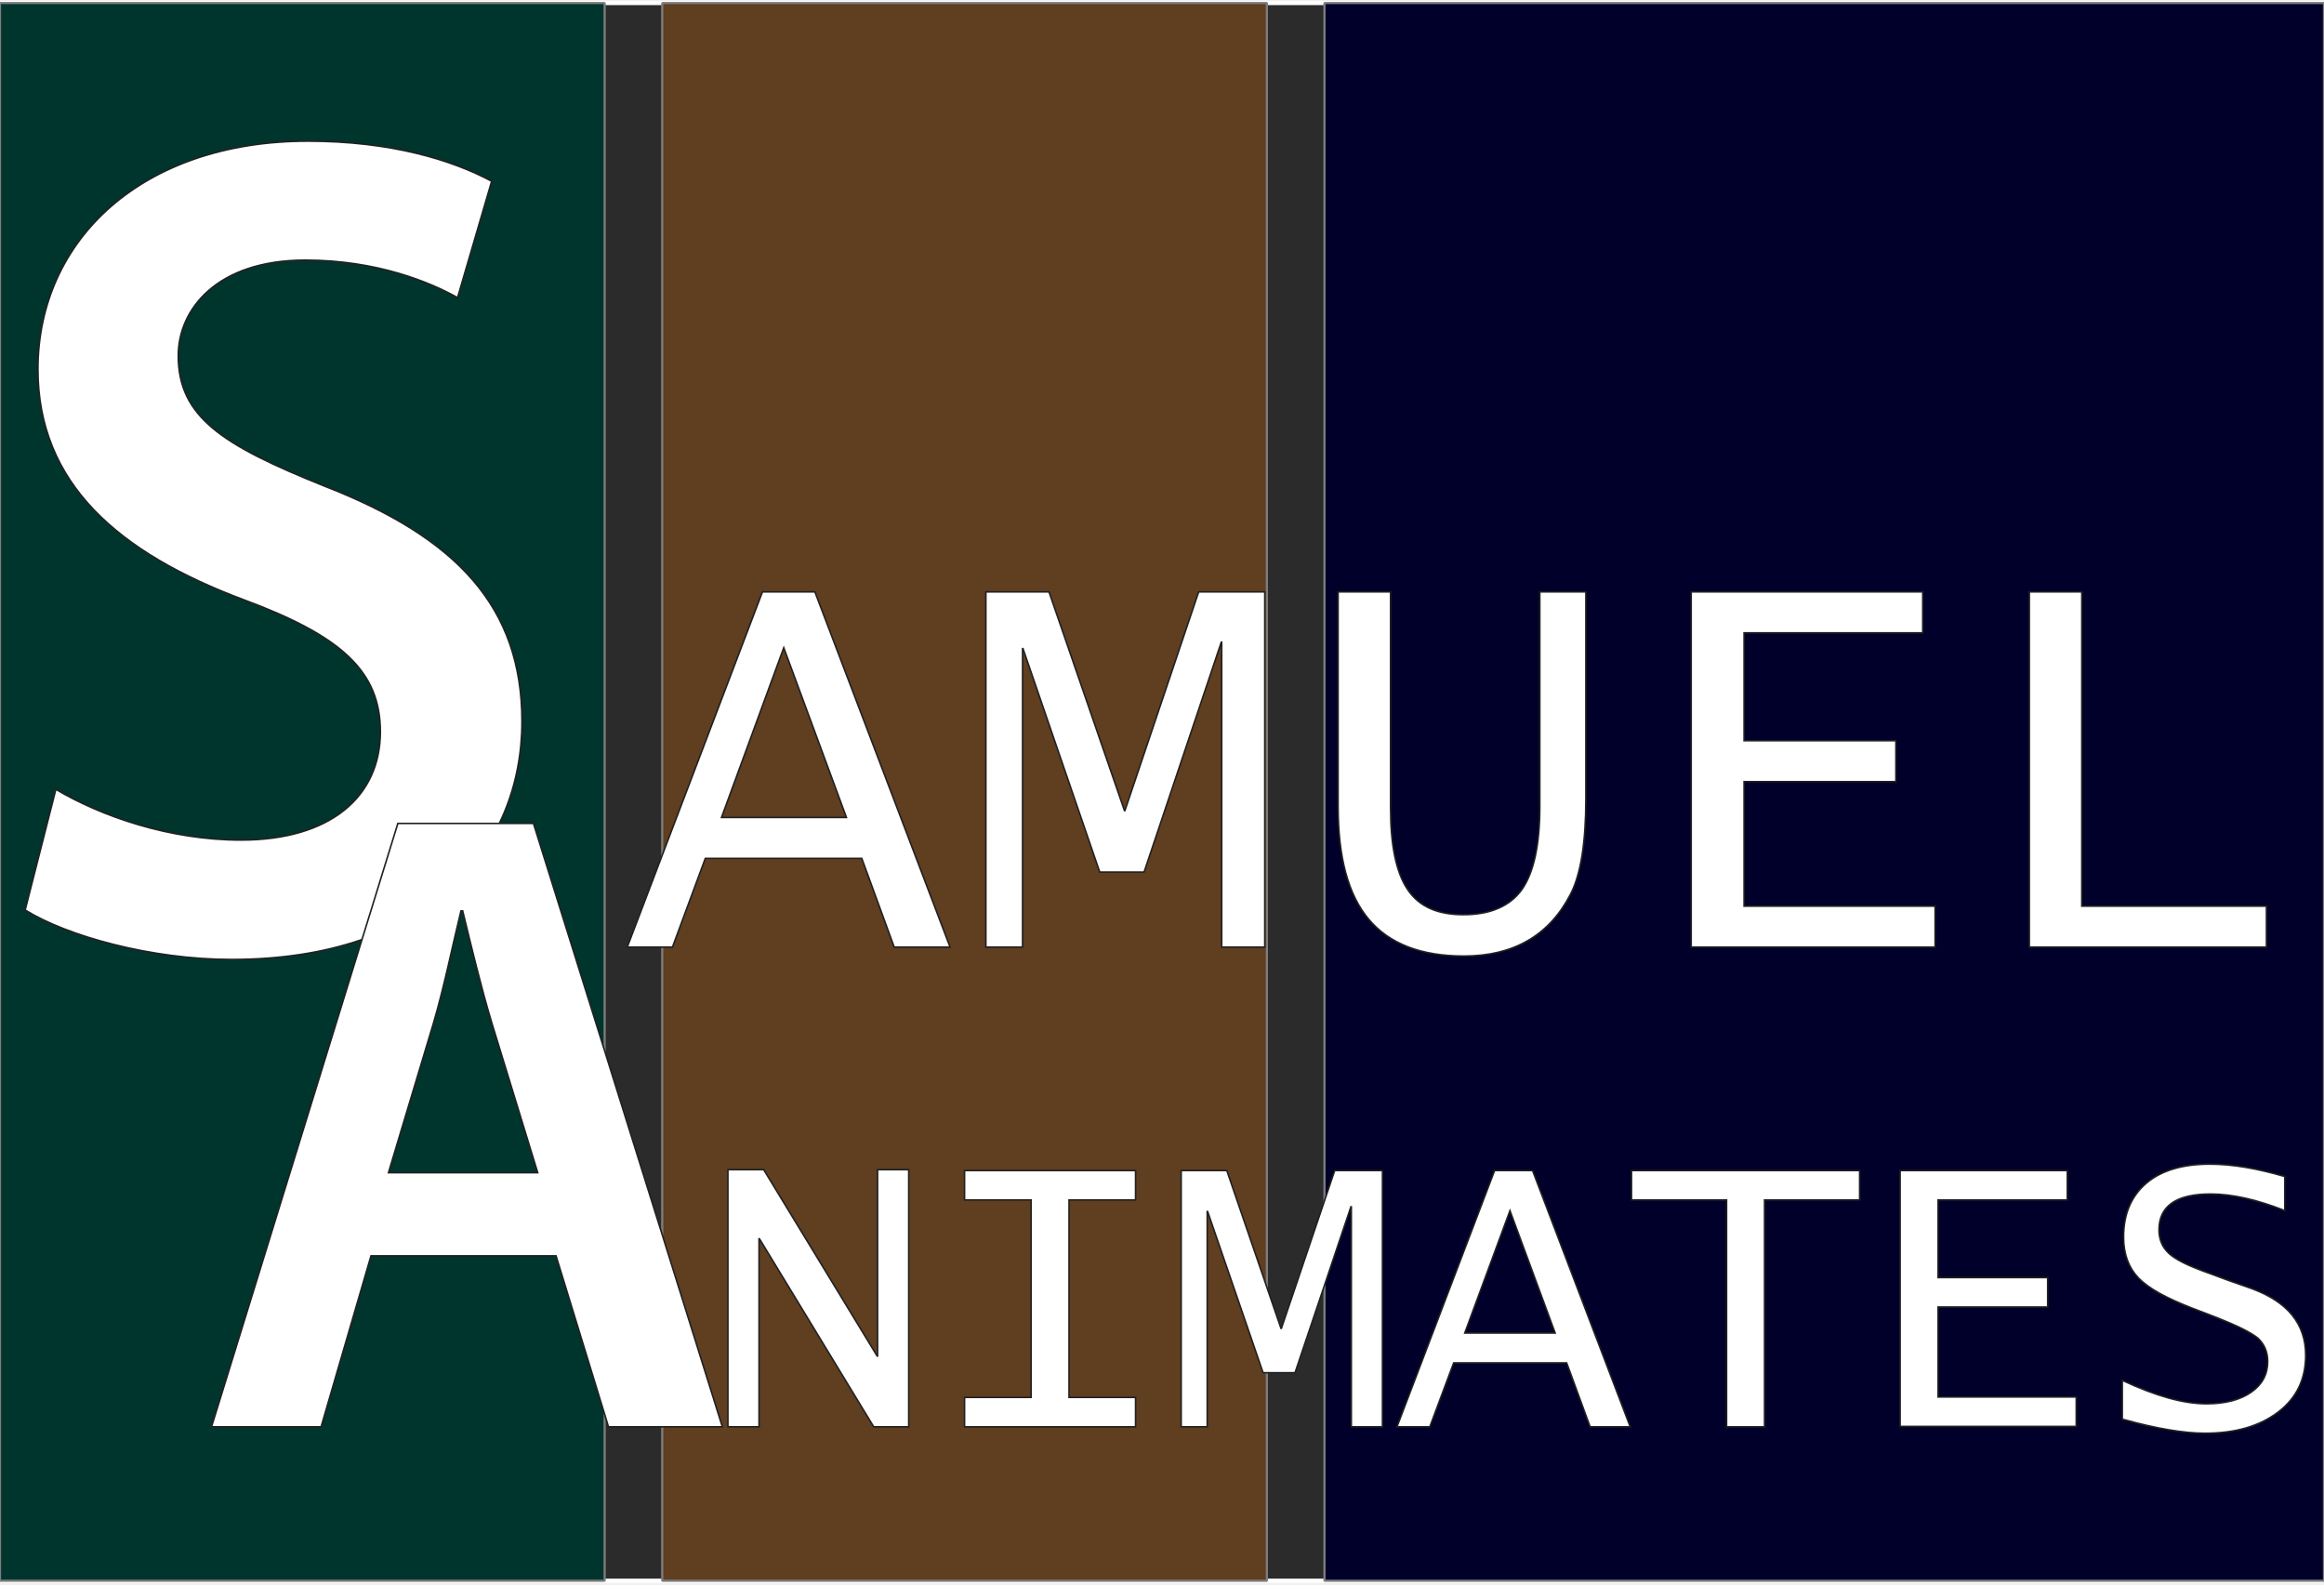
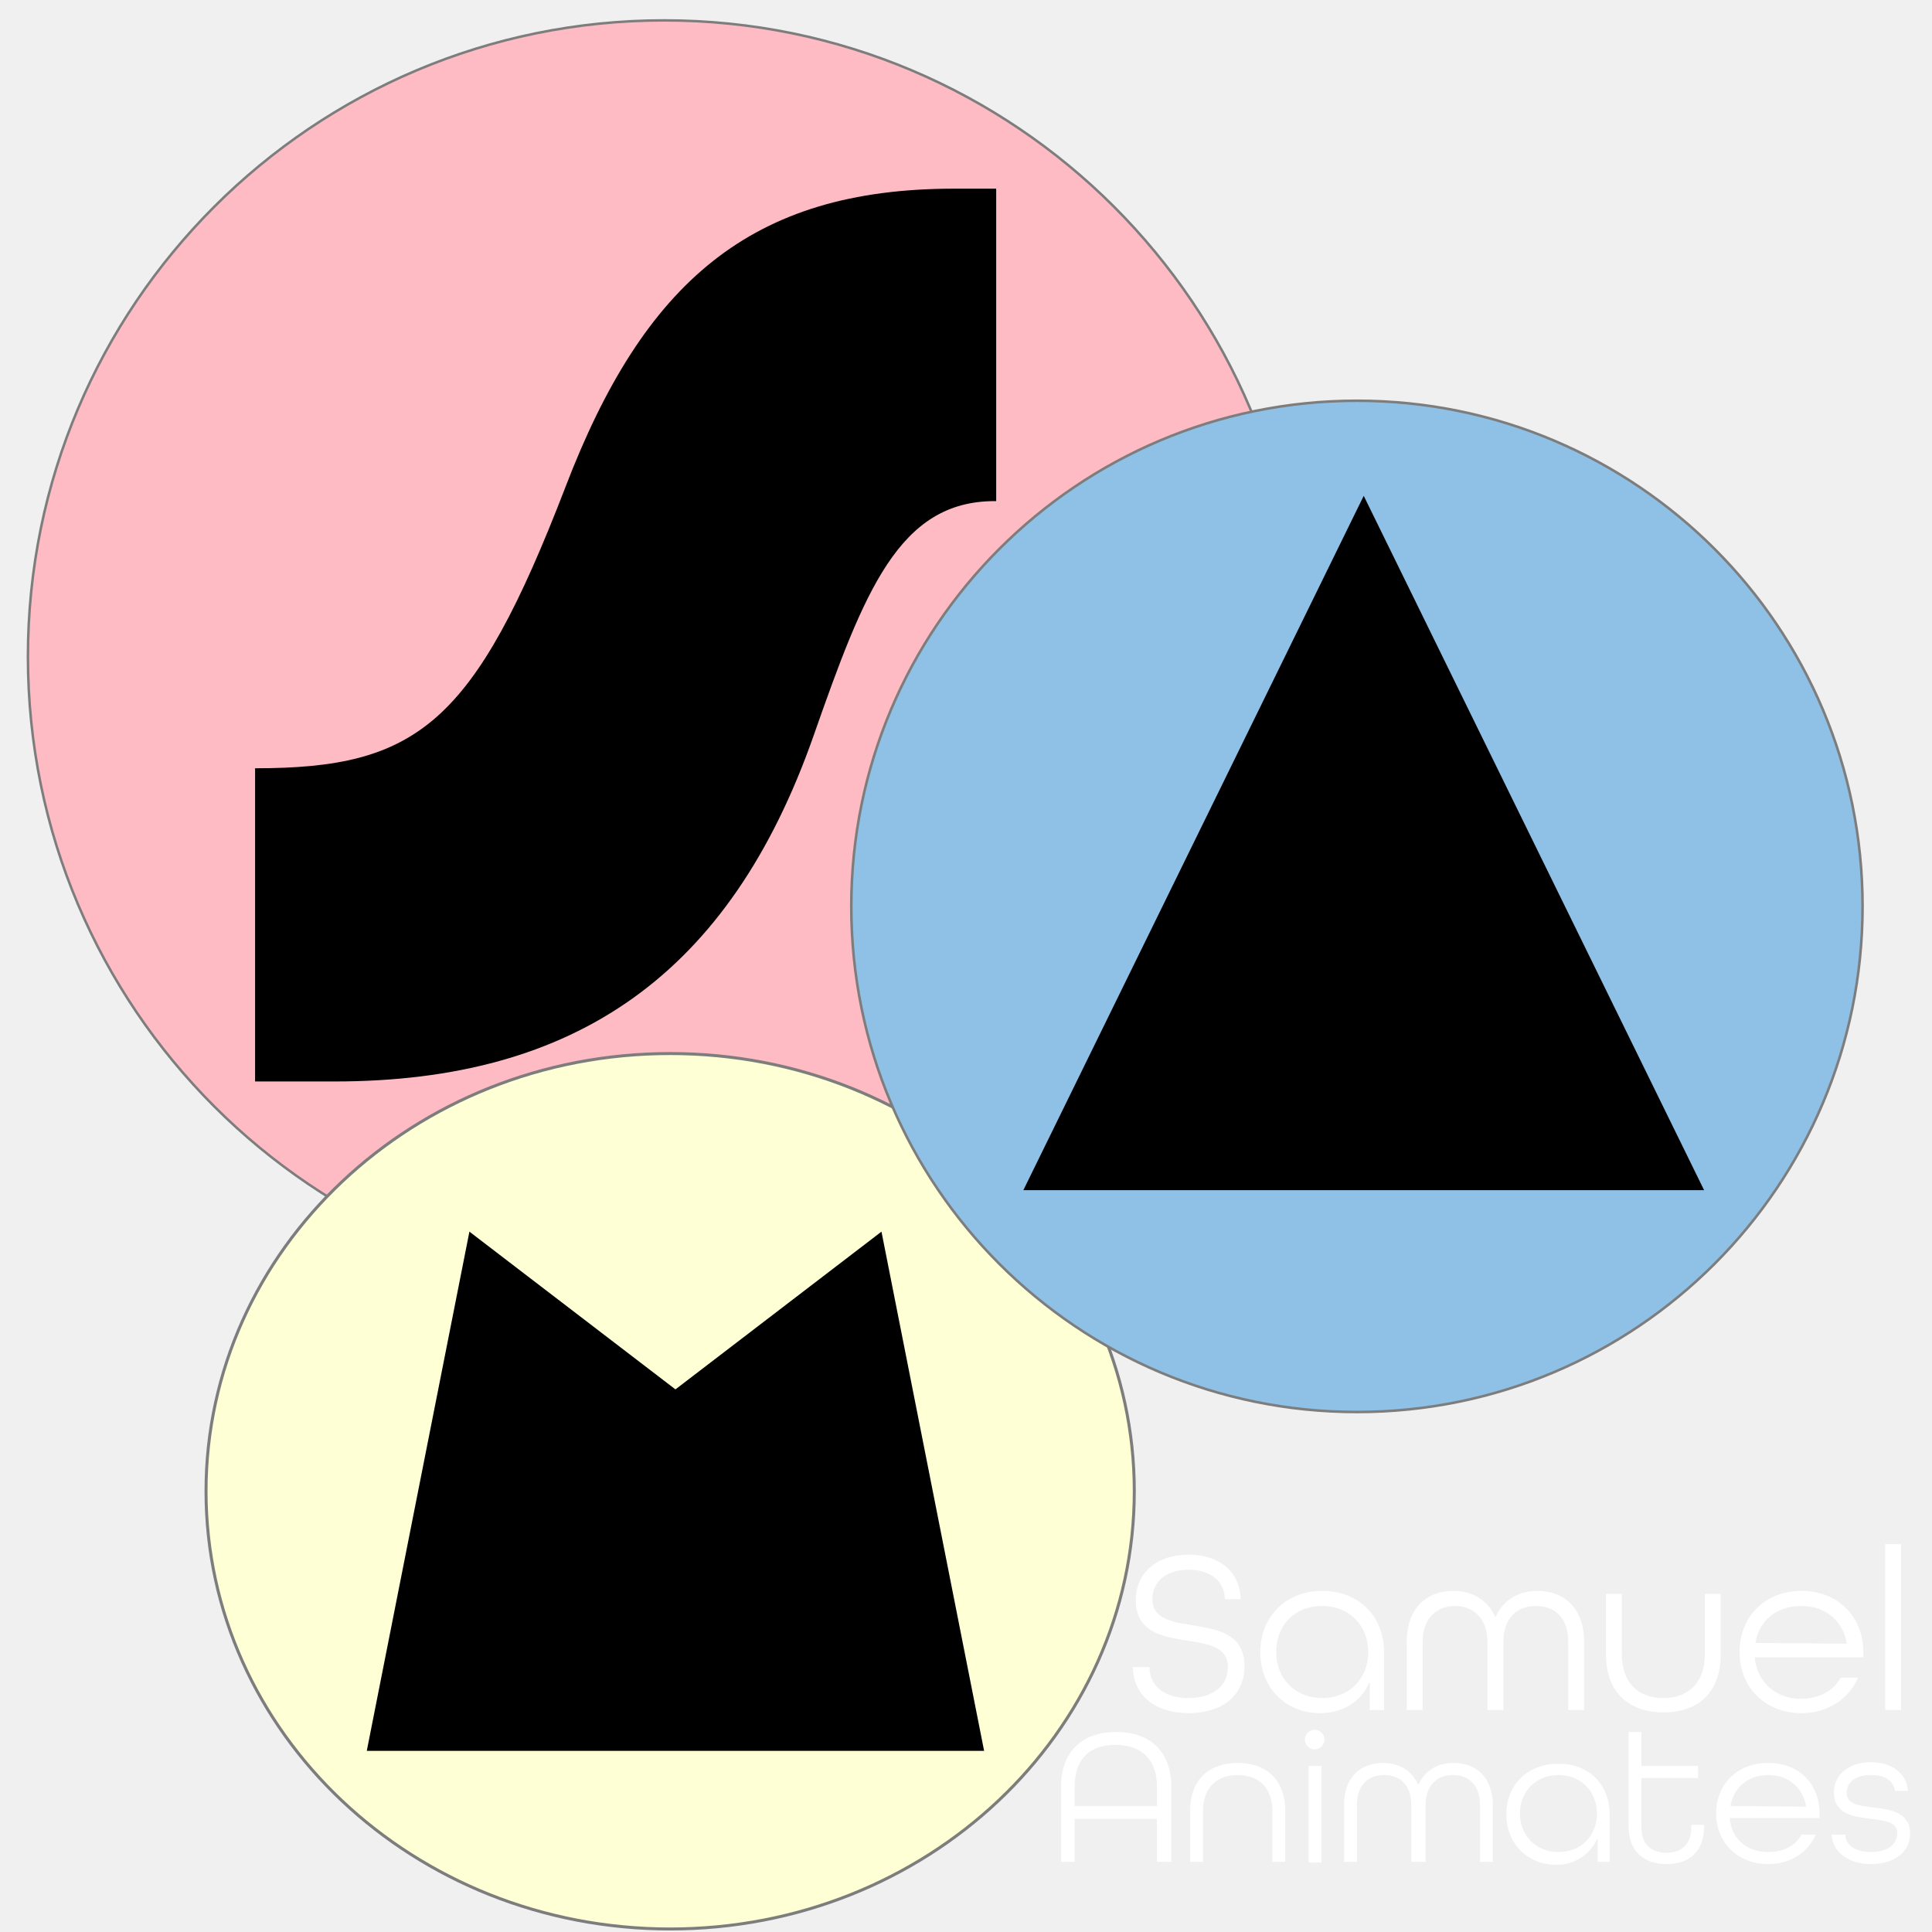
- <svg xmlns="http://www.w3.org/2000/svg" version="1.1" id="Layer_1" x="0px" y="0px" viewBox="0 0 545 371.5" style="enable-background:new 0 0 545 371.5;" xml:space="preserve">
+ <svg xmlns="http://www.w3.org/2000/svg" version="1.1" id="Layer_1" x="0px" y="0px" viewBox="0 0 256 256" style="enable-background:new 0 0 256 256;" xml:space="preserve">
  <style type="text/css">
- 	.st0{fill:#2B2B2B;stroke:#FFFFFF;}
- 	.st1{fill:#00352D;stroke:#7D7D7D;stroke-width:0.509;stroke-linejoin:bevel;}
- 	.st2{fill:#603E20;stroke:#7D7D7D;stroke-width:0.509;stroke-linejoin:bevel;}
- 	.st3{fill:#00002A;stroke:#7D7D7D;stroke-width:0.509;stroke-linejoin:bevel;}
- 	.st4{enable-background:new    ;}
- 	.st5{fill:#FFFFFF;stroke:#212121;stroke-width:0.365;}
+ 	.st0{fill:#FEBBC3;stroke:#7D7D7D;stroke-width:0.33;stroke-linejoin:bevel;}
+ 	.st1{enable-background:new    ;}
+ 	.st2{fill:#FFFFD5;stroke:#7D7D7D;stroke-width:0.397;stroke-linejoin:bevel;}
+ 	.st3{fill:#8FC0E5;stroke:#7D7D7D;stroke-width:0.339;stroke-linejoin:bevel;}
+ 	.st4{fill:#FFFFFF;}
</style>
-   <g id="Layer_3">
-     <rect y="0.7" class="st0" width="545" height="370" />
+   <circle class="st0" cx="88" cy="87" r="84.3" />
+   <g class="st1">
+     <path d="M33.8,101.8c21.5,0,29-5.8,41.1-37.2C85.3,37.4,99.5,25,126.4,25h5.6v41.4h-0.2c-12.7,0-17.3,12-24,31.1   c-11.1,31.6-31.5,45.8-63.5,45.8H33.8V101.8z" />
  </g>
-   <g id="svg8">
-     <g id="layer2" transform="translate(51.37219,-80.0507)">
- 	</g>
-     <g id="layer1" transform="translate(51.37219,-80.0507)">
- 	</g>
-     <g id="layer3" transform="translate(51.37219,-80.0507)">
- 	</g>
-     <g id="layer4" transform="translate(51.37219,-80.0507)">
- 	</g>
-     <g id="layer5" transform="translate(51.37219,-80.0507)">
- 	</g>
-     <g id="layer6" transform="translate(51.37219,-80.0507)">
- 	</g>
-     <g id="layer7" transform="translate(51.37219,-80.0507)">
- 	</g>
-     <g id="g4792" transform="translate(77.88257,-219.3412)">
- 	</g>
-     <rect id="rect4728_1_" y="0.7" class="st1" width="141.8" height="370" />
-     <rect id="rect4728-3_1_" x="155.3" y="0.7" class="st2" width="141.8" height="370" />
-     <rect id="rect4728-5_1_" x="310.6" y="0.7" class="st3" width="234.4" height="370" />
+   <ellipse class="st2" cx="88.8" cy="197.6" rx="61.5" ry="58" />
+   <g class="st1">
+     <path d="M130.4,232H48.6l13.6-68.8l27.3,20.9l27.3-20.9L130.4,232z" />
  </g>
-   <g id="Layer_4">
-     <g class="st4">
-       <path class="st5" d="M13.1,185.1c10.6,6.3,26.6,11.9,43.4,11.9c21,0,32.7-10.2,32.7-25.4c0-14.1-9-22.4-31.9-30.9    c-29.5-11-48.4-27.3-48.4-54.1c0-30.4,24.5-53.5,63.3-53.5c19.4,0,33.8,4.4,43.1,9.4l-8,27.3c-6.4-3.6-18.9-8.8-35.7-8.8    c-20.8,0-29.8,11.6-29.8,22.4c0,14.4,10.4,21,34.3,30.6c31.1,12.1,46.3,28.4,46.3,55.2c0,29.8-21.8,55.8-68.1,55.8    c-18.9,0-38.6-5.5-48.4-11.6L13.1,185.1z" />
-       <path class="st5" d="M147.1,222.1l31.7-83.3h12.3l31.7,83.3h-13.1l-7.6-20.8h-36.7l-7.7,20.8H147.1z M169.2,191.7h29.3l-14.7-39.8    L169.2,191.7z" />
-       <path class="st5" d="M231.2,222.1v-83.3H246l17.7,51.3h0.1l17.3-51.3h15.5v83.3h-10.1v-71.5h-0.1l-18.1,53.9h-10.4l-18-52.4h-0.1    v70H231.2z" />
-       <path class="st5" d="M313.8,138.8h12.3v50.6c0,8.8,1.3,15.2,4,19.2s7,5.9,13.1,5.9c6.3,0,10.9-2,13.7-5.9c2.8-4,4.2-10.5,4.2-19.5    v-50.3h10.8v48.4c0,10.4-1.2,17.9-3.6,22.5c-5,9.7-13.4,14.5-25,14.5c-10.1,0-17.5-2.9-22.3-8.6s-7.2-14.5-7.2-26.4V138.8z" />
-       <path class="st5" d="M396.6,222.1v-83.3h54.3v9.6H409v25.3h35.6v9.6H409v29.2h44.8v9.6L396.6,222.1L396.6,222.1z" />
-       <path class="st5" d="M475.9,222.1v-83.3h12.3v73.7h43.3v9.6H475.9z" />
-     </g>
-     <g class="st4">
-       <path class="st5" d="M87,294.5l-11.7,40.1H49.6l43.7-141.5h31.8l44.3,141.5h-26.7l-12.3-40.1H87z M126.1,275l-10.7-34.9    c-2.6-8.6-4.9-18.3-6.9-26.5h-0.4c-2,8.2-4,18.1-6.5,26.5L91.1,275H126.1z" />
-       <path class="st5" d="M170.7,334.6v-60.3h8.4l26.6,43.7h0.1v-43.7h7.3v60.3h-8.2l-26.8-44.1H178v44.1H170.7z" />
-       <path class="st5" d="M226.2,334.6v-6.9h15.6v-46.3h-15.6v-6.9h40.1v6.9h-15.6v46.3h15.6v6.9H226.2z" />
-       <path class="st5" d="M277,334.6v-60.1h10.7l12.7,37h0.1l12.5-37h11.2v60.1h-7.3V283h-0.1l-13.1,38.9h-7.5l-13-37.8h-0.1v50.5H277z    " />
-       <path class="st5" d="M327.6,334.6l22.9-60.1h8.9l22.9,60.1h-9.4l-5.5-15h-26.5l-5.6,15H327.6z M343.5,312.6h21.2l-10.6-28.7    L343.5,312.6z" />
-       <path class="st5" d="M404.9,334.6v-53.2h-22.3v-6.9h53.5v6.9h-22.3v53.2H404.9z" />
-       <path class="st5" d="M445.6,334.6v-60.1h39.2v6.9h-30.3v18.2h25.7v6.9h-25.7v21.1h32.4v6.9h-41.3V334.6z" />
-       <path class="st5" d="M535.8,275.9v8c-6.5-2.6-12.4-3.9-17.4-3.9c-8,0-12.1,2.8-12.1,8.4c0,2.3,0.8,4.1,2.3,5.5s4.3,2.8,8.4,4.3    l5.7,2.1l5.4,1.9c8.4,3.1,12.6,8.3,12.6,15.6c0,5.6-2.1,10-6.4,13.3c-4.3,3.3-10,5-17.2,5c-5,0-11.5-1.1-19.4-3.3v-9.1    c7.9,3.7,14.4,5.5,19.7,5.5c4.4,0,7.9-0.9,10.5-2.7c2.6-1.8,3.9-4.2,3.9-7.2c0-2.3-0.8-4.1-2.3-5.5c-1.6-1.3-4.8-2.9-9.6-4.8    l-6-2.3c-5.9-2.3-10.1-4.6-12.4-7s-3.5-5.6-3.5-9.6c0-5.4,1.8-9.6,5.3-12.6s8.5-4.5,14.9-4.5C523.5,273,529.3,274,535.8,275.9z" />
-     </g>
+   <circle class="st3" cx="179.8" cy="120.1" r="67" />
+   <g class="st1">
+     <path d="M180.7,65.7l45.1,92h-90.2L180.7,65.7z" />
+   </g>
+   <g class="st1">
+     <path class="st4" d="M162.3,211.8c-0.1-2.3-1.9-3.8-4.8-3.8c-2.9,0-4.8,1.5-4.8,3.9c0,5.7,12.2,0.9,12.2,8.9c0,3.8-2.9,6.2-7.4,6.2   c-4.4,0-7.3-2.3-7.4-6.1h2.2c0.1,2.6,2,4.1,5.2,4.1s5.2-1.6,5.2-4.1c0-5.8-12.2-0.9-12.2-8.9c0-3.6,2.8-6,7-6   c4.1,0,6.8,2.3,6.9,5.9H162.3z" />
+     <path class="st4" d="M183.4,226.6h-1.9v-3.6h-0.1c-1,2.4-3.4,4-6.5,4c-4.3,0-7.9-3.1-7.9-8.1c0-4.7,3.4-8.1,8.2-8.1   s8.2,3.3,8.2,8.2V226.6z M181.3,218.9c0-3.5-2.5-6.1-6.1-6.1c-3.7,0-6.1,2.6-6.1,6.1c0,3.5,2.5,6.1,6.1,6.1   C178.8,225,181.3,222.4,181.3,218.9z" />
+     <path class="st4" d="M197.1,226.6v-9c0-3.2-1.9-4.8-4.3-4.8s-4.3,1.6-4.3,4.8v9h-2.1v-9c0-4.6,2.7-6.8,6.2-6.8   c2.5,0,4.5,1.2,5.5,3.4h0.1c1-2.2,3-3.4,5.5-3.4c3.5,0,6.2,2.2,6.2,6.8v9h-2.1v-9c0-3.3-1.8-4.8-4.3-4.8s-4.3,1.6-4.3,4.8v9H197.1z   " />
+     <path class="st4" d="M225.9,211.2h2.1v8c0,5.1-3,7.7-7.6,7.7c-4.5,0-7.6-2.6-7.6-7.7v-8h2.1v8c0,3.8,2.2,5.8,5.5,5.8   c3.3,0,5.5-2,5.5-5.8V211.2z" />
+     <path class="st4" d="M232.5,219.6c0.3,3.2,2.7,5.5,6.1,5.5c2.4,0,4.3-1,5.3-2.8h2.3c-1.2,2.8-4,4.7-7.5,4.7c-4.8,0-8.2-3.4-8.2-8.1   c0-4.7,3.4-8.1,8.2-8.1s8.2,3.4,8.2,8.1v0.7H232.5z M232.6,217.7L232.6,217.7l12.1,0.1v-0.1c-0.5-2.9-2.8-4.9-6-4.9   C235.4,212.8,233.1,214.7,232.6,217.7z" />
+     <path class="st4" d="M249.8,226.6v-22h2.1v22H249.8z" />
+   </g>
+   <g class="st1">
+     <path class="st4" d="M153.3,246.7V241h-10.9v5.7h-1.8v-10c0-4.4,2.6-7.2,7.3-7.2c4.7,0,7.3,2.8,7.3,7.2v10H153.3z M153.3,236.7   c0-3.4-1.9-5.5-5.5-5.5c-3.6,0-5.4,2.1-5.4,5.5v2.6h10.9V236.7z" />
+     <path class="st4" d="M168.6,246.7v-6.7c0-3.1-1.8-4.8-4.6-4.8s-4.6,1.7-4.6,4.8v6.7h-1.7v-6.7c0-4.2,2.5-6.4,6.3-6.4   s6.3,2.2,6.3,6.4v6.7H168.6z" />
+     <path class="st4" d="M172.9,230.5c0-0.7,0.6-1.3,1.3-1.3s1.3,0.6,1.3,1.3c0,0.7-0.6,1.3-1.3,1.3S172.9,231.2,172.9,230.5z    M173.4,246.7V234h1.7v12.8H173.4z" />
+     <path class="st4" d="M187,246.7v-7.5c0-2.7-1.5-4-3.6-4s-3.6,1.3-3.6,4v7.5h-1.7v-7.5c0-3.8,2.2-5.6,5.2-5.6c2.1,0,3.7,1,4.6,2.8   h0.1c0.8-1.8,2.5-2.8,4.6-2.8c2.9,0,5.2,1.8,5.2,5.6v7.5h-1.7v-7.5c0-2.7-1.5-4-3.6-4c-2.1,0-3.6,1.4-3.6,4v7.5H187z" />
+     <path class="st4" d="M213.3,246.7h-1.6v-3h-0.1c-0.9,2-2.9,3.4-5.4,3.4c-3.6,0-6.6-2.6-6.6-6.7c0-3.9,2.8-6.7,6.9-6.7   s6.8,2.8,6.8,6.8V246.7z M211.6,240.3c0-2.9-2.1-5.1-5.1-5.1s-5.1,2.2-5.1,5.1s2.1,5.1,5.1,5.1S211.6,243.3,211.6,240.3z" />
+     <path class="st4" d="M225.8,242c0,3.4-2,5-5,5c-3,0-5-1.7-5-5v-12.5h1.7v4.5h7.5v1.6h-7.5v6.5c0,2.3,1.3,3.4,3.3,3.4   c2,0,3.3-1.1,3.3-3.4v-0.3h1.7V242z" />
+     <path class="st4" d="M229.2,240.9c0.2,2.7,2.2,4.5,5.1,4.5c2,0,3.6-0.8,4.4-2.3h1.9c-1,2.3-3.3,3.9-6.3,3.9c-4,0-6.9-2.8-6.9-6.7   s2.8-6.7,6.9-6.7s6.8,2.8,6.8,6.7v0.6H229.2z M229.3,239.3L229.3,239.3l10,0.1v-0.1c-0.4-2.4-2.3-4.1-5-4.1   C231.6,235.2,229.7,236.9,229.3,239.3z" />
+     <path class="st4" d="M251.1,237.4c-0.1-1.3-1.2-2.2-3.2-2.2c-2,0-3.2,0.9-3.2,2.4c0,3.3,8.4,0.2,8.4,5.4c0,2.3-2,4-5.2,4   c-3.1,0-5.1-1.7-5.2-3.9h1.8c0.1,1.4,1.3,2.3,3.4,2.3c2.2,0,3.5-1,3.5-2.5c0-3.3-8.4-0.2-8.4-5.4c0-2.3,1.9-4,4.9-4   s4.8,1.7,4.9,3.8H251.1z" />
  </g>
</svg>
